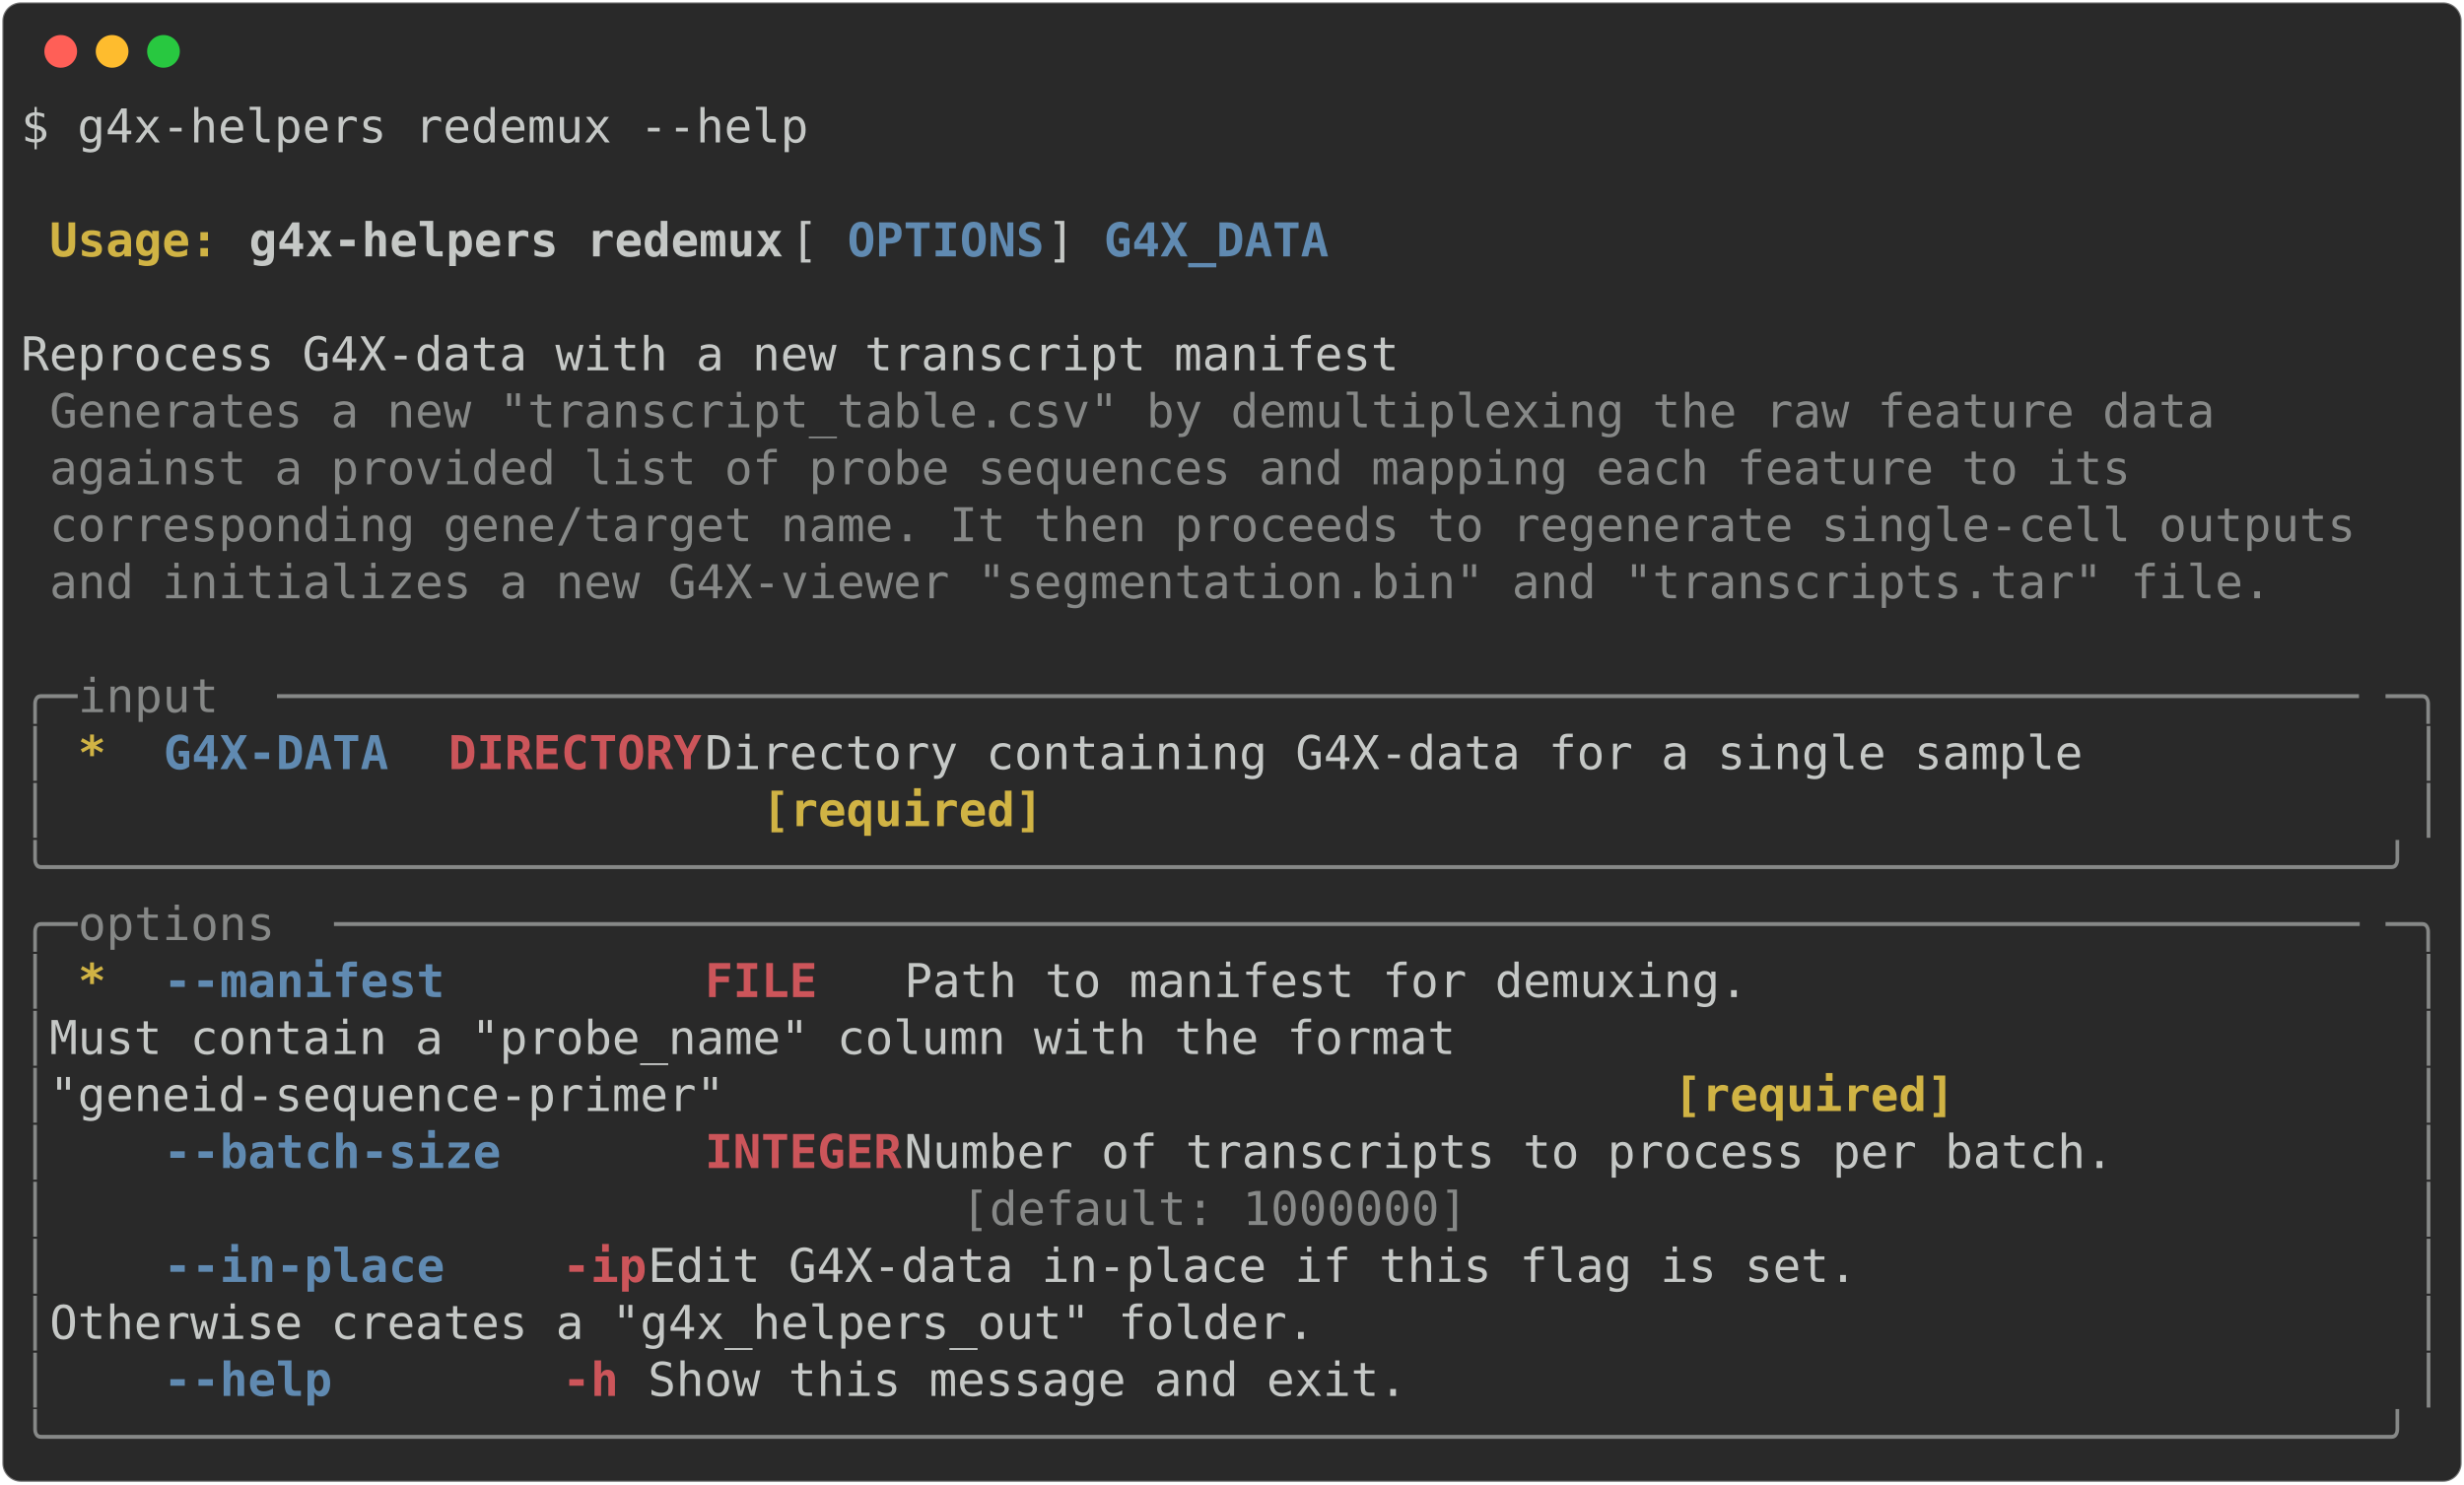
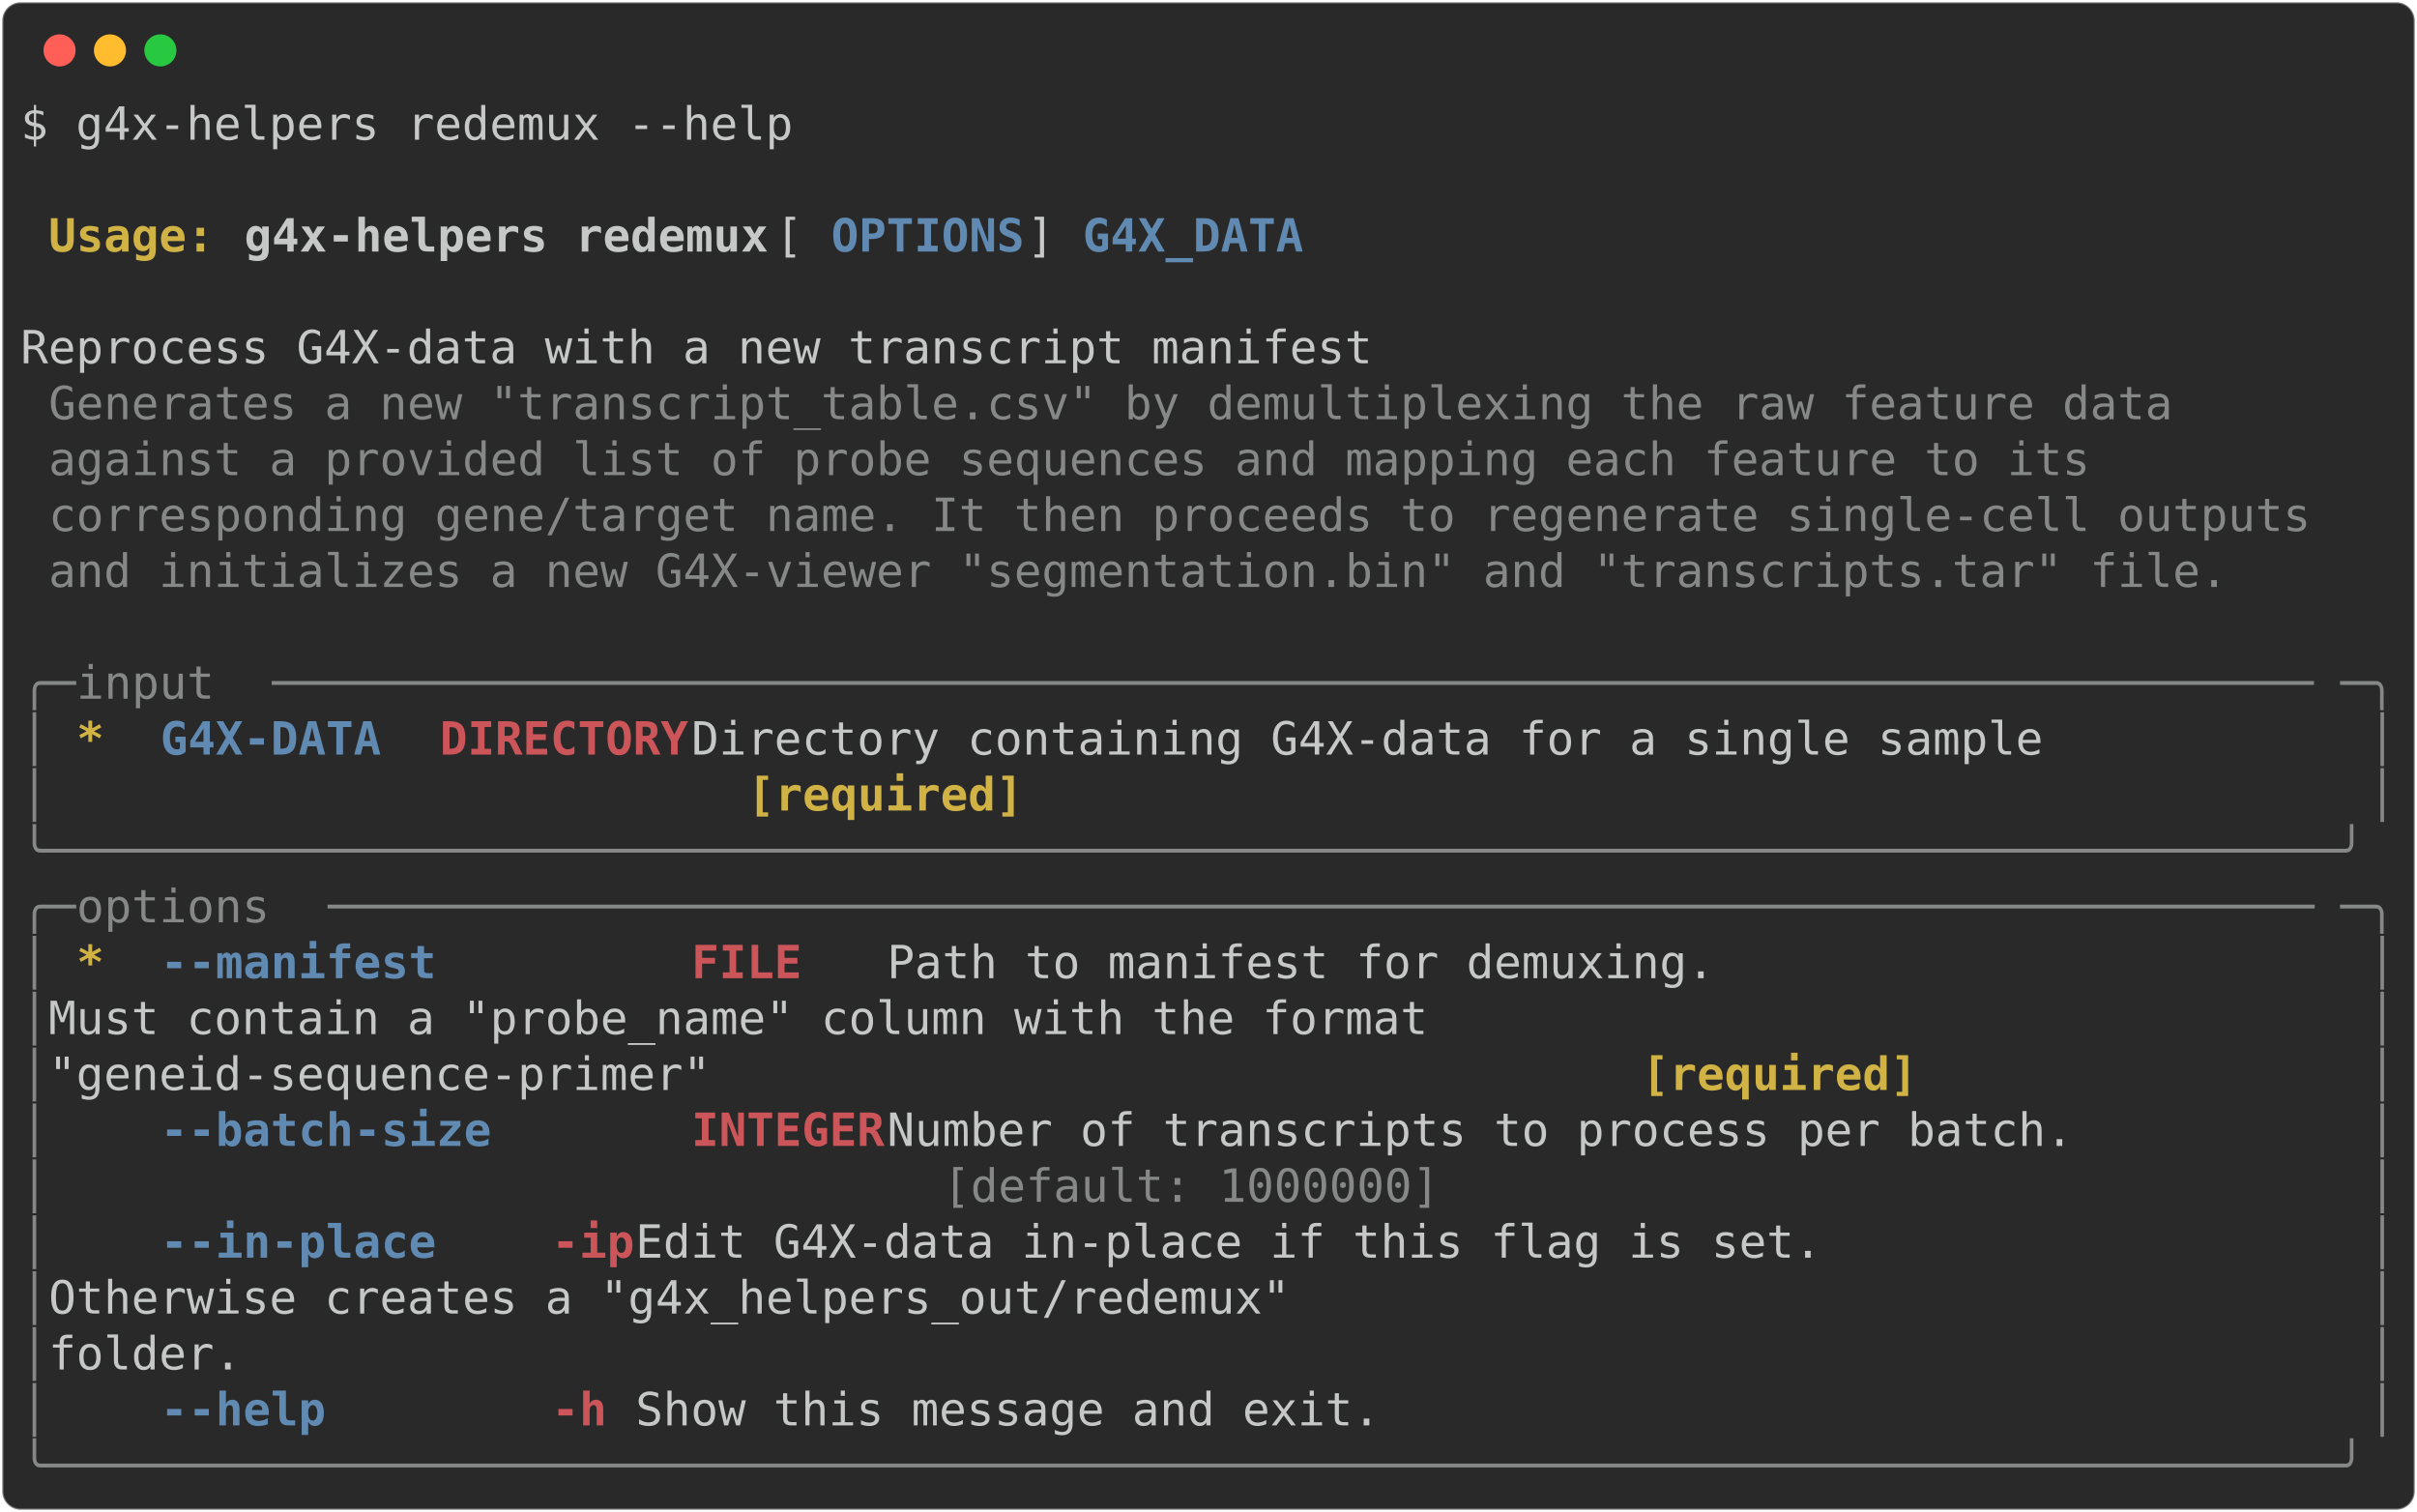
- <svg xmlns="http://www.w3.org/2000/svg" class="rich-terminal" viewBox="0 0 1055 635.6">
+ <svg xmlns="http://www.w3.org/2000/svg" class="rich-terminal" viewBox="0 0 1055 660.0">
  <style>

    @font-face {
        font-family: "Fira Code";
        src: local("FiraCode-Regular"),
                url("https://cdnjs.cloudflare.com/ajax/libs/firacode/6.2.0/woff2/FiraCode-Regular.woff2") format("woff2"),
                url("https://cdnjs.cloudflare.com/ajax/libs/firacode/6.2.0/woff/FiraCode-Regular.woff") format("woff");
        font-style: normal;
        font-weight: 400;
    }
    @font-face {
        font-family: "Fira Code";
        src: local("FiraCode-Bold"),
                url("https://cdnjs.cloudflare.com/ajax/libs/firacode/6.2.0/woff2/FiraCode-Bold.woff2") format("woff2"),
                url("https://cdnjs.cloudflare.com/ajax/libs/firacode/6.2.0/woff/FiraCode-Bold.woff") format("woff");
        font-style: bold;
        font-weight: 700;
    }

-     .terminal-1734457563-matrix {
+     .terminal-19916318-matrix {
        font-family: Fira Code, monospace;
        font-size: 20px;
        line-height: 24.4px;
        font-variant-east-asian: full-width;
    }

-     .terminal-1734457563-title {
+     .terminal-19916318-title {
        font-size: 18px;
        font-weight: bold;
        font-family: arial;
    }

-     .terminal-1734457563-r1 { fill: #c5c8c6 }
- .terminal-1734457563-r2 { fill: #d0b344;font-weight: bold }
- .terminal-1734457563-r3 { fill: #c5c8c6;font-weight: bold }
- .terminal-1734457563-r4 { fill: #608ab1;font-weight: bold }
- .terminal-1734457563-r5 { fill: #868887 }
- .terminal-1734457563-r6 { fill: #cc555a;font-weight: bold }
+     .terminal-19916318-r1 { fill: #c5c8c6 }
+ .terminal-19916318-r2 { fill: #d0b344;font-weight: bold }
+ .terminal-19916318-r3 { fill: #c5c8c6;font-weight: bold }
+ .terminal-19916318-r4 { fill: #608ab1;font-weight: bold }
+ .terminal-19916318-r5 { fill: #868887 }
+ .terminal-19916318-r6 { fill: #cc555a;font-weight: bold }
    </style>
  <defs>
-     <clipPath id="terminal-1734457563-clip-terminal">
-       <rect x="0" y="0" width="1036.0" height="584.6" />
-     </clipPath>
-     <clipPath id="terminal-1734457563-line-0">
+     <clipPath id="terminal-19916318-clip-terminal">
+       <rect x="0" y="0" width="1036.0" height="609.0" />
+     </clipPath>
+     <clipPath id="terminal-19916318-line-0">
      <rect x="0" y="1.5" width="1037" height="24.65" />
    </clipPath>
-     <clipPath id="terminal-1734457563-line-1">
+     <clipPath id="terminal-19916318-line-1">
      <rect x="0" y="25.9" width="1037" height="24.65" />
    </clipPath>
-     <clipPath id="terminal-1734457563-line-2">
+     <clipPath id="terminal-19916318-line-2">
      <rect x="0" y="50.3" width="1037" height="24.65" />
    </clipPath>
-     <clipPath id="terminal-1734457563-line-3">
+     <clipPath id="terminal-19916318-line-3">
      <rect x="0" y="74.7" width="1037" height="24.65" />
    </clipPath>
-     <clipPath id="terminal-1734457563-line-4">
+     <clipPath id="terminal-19916318-line-4">
      <rect x="0" y="99.1" width="1037" height="24.65" />
    </clipPath>
-     <clipPath id="terminal-1734457563-line-5">
+     <clipPath id="terminal-19916318-line-5">
      <rect x="0" y="123.5" width="1037" height="24.65" />
    </clipPath>
-     <clipPath id="terminal-1734457563-line-6">
+     <clipPath id="terminal-19916318-line-6">
      <rect x="0" y="147.9" width="1037" height="24.65" />
    </clipPath>
-     <clipPath id="terminal-1734457563-line-7">
+     <clipPath id="terminal-19916318-line-7">
      <rect x="0" y="172.3" width="1037" height="24.65" />
    </clipPath>
-     <clipPath id="terminal-1734457563-line-8">
+     <clipPath id="terminal-19916318-line-8">
      <rect x="0" y="196.7" width="1037" height="24.65" />
    </clipPath>
-     <clipPath id="terminal-1734457563-line-9">
+     <clipPath id="terminal-19916318-line-9">
      <rect x="0" y="221.1" width="1037" height="24.65" />
    </clipPath>
-     <clipPath id="terminal-1734457563-line-10">
+     <clipPath id="terminal-19916318-line-10">
      <rect x="0" y="245.5" width="1037" height="24.65" />
    </clipPath>
-     <clipPath id="terminal-1734457563-line-11">
+     <clipPath id="terminal-19916318-line-11">
      <rect x="0" y="269.9" width="1037" height="24.65" />
    </clipPath>
-     <clipPath id="terminal-1734457563-line-12">
+     <clipPath id="terminal-19916318-line-12">
      <rect x="0" y="294.3" width="1037" height="24.65" />
    </clipPath>
-     <clipPath id="terminal-1734457563-line-13">
+     <clipPath id="terminal-19916318-line-13">
      <rect x="0" y="318.7" width="1037" height="24.65" />
    </clipPath>
-     <clipPath id="terminal-1734457563-line-14">
+     <clipPath id="terminal-19916318-line-14">
      <rect x="0" y="343.1" width="1037" height="24.65" />
    </clipPath>
-     <clipPath id="terminal-1734457563-line-15">
+     <clipPath id="terminal-19916318-line-15">
      <rect x="0" y="367.5" width="1037" height="24.65" />
    </clipPath>
-     <clipPath id="terminal-1734457563-line-16">
+     <clipPath id="terminal-19916318-line-16">
      <rect x="0" y="391.9" width="1037" height="24.65" />
    </clipPath>
-     <clipPath id="terminal-1734457563-line-17">
+     <clipPath id="terminal-19916318-line-17">
      <rect x="0" y="416.3" width="1037" height="24.65" />
    </clipPath>
-     <clipPath id="terminal-1734457563-line-18">
+     <clipPath id="terminal-19916318-line-18">
      <rect x="0" y="440.7" width="1037" height="24.65" />
    </clipPath>
-     <clipPath id="terminal-1734457563-line-19">
+     <clipPath id="terminal-19916318-line-19">
      <rect x="0" y="465.1" width="1037" height="24.65" />
    </clipPath>
-     <clipPath id="terminal-1734457563-line-20">
+     <clipPath id="terminal-19916318-line-20">
      <rect x="0" y="489.5" width="1037" height="24.65" />
    </clipPath>
-     <clipPath id="terminal-1734457563-line-21">
+     <clipPath id="terminal-19916318-line-21">
      <rect x="0" y="513.9" width="1037" height="24.65" />
    </clipPath>
-     <clipPath id="terminal-1734457563-line-22">
+     <clipPath id="terminal-19916318-line-22">
      <rect x="0" y="538.3" width="1037" height="24.65" />
    </clipPath>
+     <clipPath id="terminal-19916318-line-23">
+       <rect x="0" y="562.7" width="1037" height="24.65" />
+     </clipPath>
  </defs>
-   <rect fill="#292929" stroke="rgba(255,255,255,0.35)" stroke-width="1" x="1" y="1" width="1053" height="633.6" rx="8" />
+   <rect fill="#292929" stroke="rgba(255,255,255,0.35)" stroke-width="1" x="1" y="1" width="1053" height="658" rx="8" />
  <g transform="translate(26,22)">
    <circle cx="0" cy="0" r="7" fill="#ff5f57" />
    <circle cx="22" cy="0" r="7" fill="#febc2e" />
    <circle cx="44" cy="0" r="7" fill="#28c840" />
  </g>
-   <g transform="translate(9, 41)" clip-path="url(#terminal-1734457563-clip-terminal)">
-     <g class="terminal-1734457563-matrix">
-       <text class="terminal-1734457563-r1" x="0" y="20" textLength="341.6" clip-path="url(#terminal-1734457563-line-0)">$ g4x-helpers redemux --help</text>
-       <text class="terminal-1734457563-r1" x="1037" y="20" textLength="12.2" clip-path="url(#terminal-1734457563-line-0)">
- </text>
-       <text class="terminal-1734457563-r1" x="1037" y="44.4" textLength="12.2" clip-path="url(#terminal-1734457563-line-1)">
- </text>
-       <text class="terminal-1734457563-r2" x="12.2" y="68.8" textLength="73.2" clip-path="url(#terminal-1734457563-line-2)">Usage:</text>
-       <text class="terminal-1734457563-r3" x="97.6" y="68.8" textLength="231.8" clip-path="url(#terminal-1734457563-line-2)">g4x-helpers redemux</text>
-       <text class="terminal-1734457563-r1" x="329.4" y="68.8" textLength="24.4" clip-path="url(#terminal-1734457563-line-2)"> [</text>
-       <text class="terminal-1734457563-r4" x="353.8" y="68.8" textLength="85.4" clip-path="url(#terminal-1734457563-line-2)">OPTIONS</text>
-       <text class="terminal-1734457563-r1" x="439.2" y="68.8" textLength="24.4" clip-path="url(#terminal-1734457563-line-2)">] </text>
-       <text class="terminal-1734457563-r4" x="463.6" y="68.8" textLength="97.6" clip-path="url(#terminal-1734457563-line-2)">G4X_DATA</text>
-       <text class="terminal-1734457563-r1" x="1037" y="68.8" textLength="12.2" clip-path="url(#terminal-1734457563-line-2)">
- </text>
-       <text class="terminal-1734457563-r1" x="1037" y="93.2" textLength="12.2" clip-path="url(#terminal-1734457563-line-3)">
- </text>
-       <text class="terminal-1734457563-r1" x="0" y="117.6" textLength="1037" clip-path="url(#terminal-1734457563-line-4)"> Reprocess G4X-data with a new transcript manifest                                   </text>
-       <text class="terminal-1734457563-r1" x="1037" y="117.6" textLength="12.2" clip-path="url(#terminal-1734457563-line-4)">
- </text>
-       <text class="terminal-1734457563-r5" x="12.2" y="142" textLength="951.6" clip-path="url(#terminal-1734457563-line-5)">Generates a new "transcript_table.csv" by demultiplexing the raw feature data </text>
-       <text class="terminal-1734457563-r1" x="1037" y="142" textLength="12.2" clip-path="url(#terminal-1734457563-line-5)">
- </text>
-       <text class="terminal-1734457563-r5" x="12.2" y="166.4" textLength="915" clip-path="url(#terminal-1734457563-line-6)">against a provided list of probe sequences and mapping each feature to its </text>
-       <text class="terminal-1734457563-r1" x="1037" y="166.4" textLength="12.2" clip-path="url(#terminal-1734457563-line-6)">
- </text>
-       <text class="terminal-1734457563-r5" x="12.2" y="190.8" textLength="1012.6" clip-path="url(#terminal-1734457563-line-7)">corresponding gene/target name. It then proceeds to regenerate single-cell outputs </text>
-       <text class="terminal-1734457563-r1" x="1037" y="190.8" textLength="12.2" clip-path="url(#terminal-1734457563-line-7)">
- </text>
-       <text class="terminal-1734457563-r5" x="12.2" y="215.2" textLength="963.8" clip-path="url(#terminal-1734457563-line-8)">and initializes a new G4X-viewer "segmentation.bin" and "transcripts.tar" file.</text>
-       <text class="terminal-1734457563-r1" x="1037" y="215.2" textLength="12.2" clip-path="url(#terminal-1734457563-line-8)">
- </text>
-       <text class="terminal-1734457563-r1" x="1037" y="239.6" textLength="12.2" clip-path="url(#terminal-1734457563-line-9)">
- </text>
-       <text class="terminal-1734457563-r5" x="0" y="264" textLength="24.4" clip-path="url(#terminal-1734457563-line-10)">╭─</text>
-       <text class="terminal-1734457563-r5" x="24.4" y="264" textLength="85.4" clip-path="url(#terminal-1734457563-line-10)"> input </text>
-       <text class="terminal-1734457563-r5" x="109.8" y="264" textLength="902.8" clip-path="url(#terminal-1734457563-line-10)">──────────────────────────────────────────────────────────────────────────</text>
-       <text class="terminal-1734457563-r5" x="1012.6" y="264" textLength="24.4" clip-path="url(#terminal-1734457563-line-10)">─╮</text>
-       <text class="terminal-1734457563-r1" x="1037" y="264" textLength="12.2" clip-path="url(#terminal-1734457563-line-10)">
- </text>
-       <text class="terminal-1734457563-r5" x="0" y="288.4" textLength="12.2" clip-path="url(#terminal-1734457563-line-11)">│</text>
-       <text class="terminal-1734457563-r2" x="24.4" y="288.4" textLength="12.2" clip-path="url(#terminal-1734457563-line-11)">*</text>
-       <text class="terminal-1734457563-r4" x="61" y="288.4" textLength="97.6" clip-path="url(#terminal-1734457563-line-11)">G4X-DATA</text>
-       <text class="terminal-1734457563-r6" x="183" y="288.4" textLength="109.8" clip-path="url(#terminal-1734457563-line-11)">DIRECTORY</text>
-       <text class="terminal-1734457563-r1" x="292.8" y="288.4" textLength="732" clip-path="url(#terminal-1734457563-line-11)">  Directory containing G4X-data for a single sample         </text>
-       <text class="terminal-1734457563-r5" x="1024.8" y="288.4" textLength="12.2" clip-path="url(#terminal-1734457563-line-11)">│</text>
-       <text class="terminal-1734457563-r1" x="1037" y="288.4" textLength="12.2" clip-path="url(#terminal-1734457563-line-11)">
- </text>
-       <text class="terminal-1734457563-r5" x="0" y="312.8" textLength="12.2" clip-path="url(#terminal-1734457563-line-12)">│</text>
-       <text class="terminal-1734457563-r2" x="317.2" y="312.8" textLength="122" clip-path="url(#terminal-1734457563-line-12)">[required]</text>
-       <text class="terminal-1734457563-r5" x="1024.8" y="312.8" textLength="12.2" clip-path="url(#terminal-1734457563-line-12)">│</text>
-       <text class="terminal-1734457563-r1" x="1037" y="312.8" textLength="12.2" clip-path="url(#terminal-1734457563-line-12)">
- </text>
-       <text class="terminal-1734457563-r5" x="0" y="337.2" textLength="1037" clip-path="url(#terminal-1734457563-line-13)">╰───────────────────────────────────────────────────────────────────────────────────╯</text>
-       <text class="terminal-1734457563-r1" x="1037" y="337.2" textLength="12.2" clip-path="url(#terminal-1734457563-line-13)">
- </text>
-       <text class="terminal-1734457563-r5" x="0" y="361.6" textLength="24.4" clip-path="url(#terminal-1734457563-line-14)">╭─</text>
-       <text class="terminal-1734457563-r5" x="24.4" y="361.6" textLength="109.8" clip-path="url(#terminal-1734457563-line-14)"> options </text>
-       <text class="terminal-1734457563-r5" x="134.2" y="361.6" textLength="878.4" clip-path="url(#terminal-1734457563-line-14)">────────────────────────────────────────────────────────────────────────</text>
-       <text class="terminal-1734457563-r5" x="1012.6" y="361.6" textLength="24.4" clip-path="url(#terminal-1734457563-line-14)">─╮</text>
-       <text class="terminal-1734457563-r1" x="1037" y="361.6" textLength="12.2" clip-path="url(#terminal-1734457563-line-14)">
- </text>
-       <text class="terminal-1734457563-r5" x="0" y="386" textLength="12.2" clip-path="url(#terminal-1734457563-line-15)">│</text>
-       <text class="terminal-1734457563-r2" x="24.4" y="386" textLength="12.2" clip-path="url(#terminal-1734457563-line-15)">*</text>
-       <text class="terminal-1734457563-r4" x="61" y="386" textLength="146.4" clip-path="url(#terminal-1734457563-line-15)">--manifest  </text>
-       <text class="terminal-1734457563-r6" x="292.8" y="386" textLength="85.4" clip-path="url(#terminal-1734457563-line-15)">FILE   </text>
-       <text class="terminal-1734457563-r1" x="378.2" y="386" textLength="646.6" clip-path="url(#terminal-1734457563-line-15)">  Path to manifest for demuxing.                     </text>
-       <text class="terminal-1734457563-r5" x="1024.8" y="386" textLength="12.2" clip-path="url(#terminal-1734457563-line-15)">│</text>
-       <text class="terminal-1734457563-r1" x="1037" y="386" textLength="12.2" clip-path="url(#terminal-1734457563-line-15)">
- </text>
-       <text class="terminal-1734457563-r5" x="0" y="410.4" textLength="12.2" clip-path="url(#terminal-1734457563-line-16)">│</text>
-       <text class="terminal-1734457563-r1" x="12.2" y="410.4" textLength="1012.6" clip-path="url(#terminal-1734457563-line-16)">                                Must contain a "probe_name" column with the format </text>
-       <text class="terminal-1734457563-r5" x="1024.8" y="410.4" textLength="12.2" clip-path="url(#terminal-1734457563-line-16)">│</text>
-       <text class="terminal-1734457563-r1" x="1037" y="410.4" textLength="12.2" clip-path="url(#terminal-1734457563-line-16)">
- </text>
-       <text class="terminal-1734457563-r5" x="0" y="434.8" textLength="12.2" clip-path="url(#terminal-1734457563-line-17)">│</text>
-       <text class="terminal-1734457563-r1" x="12.2" y="434.8" textLength="695.4" clip-path="url(#terminal-1734457563-line-17)">                                "geneid-sequence-primer" </text>
-       <text class="terminal-1734457563-r2" x="707.6" y="434.8" textLength="122" clip-path="url(#terminal-1734457563-line-17)">[required]</text>
-       <text class="terminal-1734457563-r5" x="1024.8" y="434.8" textLength="12.2" clip-path="url(#terminal-1734457563-line-17)">│</text>
-       <text class="terminal-1734457563-r1" x="1037" y="434.8" textLength="12.2" clip-path="url(#terminal-1734457563-line-17)">
- </text>
-       <text class="terminal-1734457563-r5" x="0" y="459.2" textLength="12.2" clip-path="url(#terminal-1734457563-line-18)">│</text>
-       <text class="terminal-1734457563-r4" x="61" y="459.2" textLength="146.4" clip-path="url(#terminal-1734457563-line-18)">--batch-size</text>
-       <text class="terminal-1734457563-r6" x="292.8" y="459.2" textLength="85.4" clip-path="url(#terminal-1734457563-line-18)">INTEGER</text>
-       <text class="terminal-1734457563-r1" x="378.2" y="459.2" textLength="646.6" clip-path="url(#terminal-1734457563-line-18)">  Number of transcripts to process per batch.        </text>
-       <text class="terminal-1734457563-r5" x="1024.8" y="459.2" textLength="12.2" clip-path="url(#terminal-1734457563-line-18)">│</text>
-       <text class="terminal-1734457563-r1" x="1037" y="459.2" textLength="12.2" clip-path="url(#terminal-1734457563-line-18)">
- </text>
-       <text class="terminal-1734457563-r5" x="0" y="483.6" textLength="12.2" clip-path="url(#terminal-1734457563-line-19)">│</text>
-       <text class="terminal-1734457563-r5" x="402.6" y="483.6" textLength="219.6" clip-path="url(#terminal-1734457563-line-19)">[default: 1000000]</text>
-       <text class="terminal-1734457563-r5" x="1024.8" y="483.6" textLength="12.2" clip-path="url(#terminal-1734457563-line-19)">│</text>
-       <text class="terminal-1734457563-r1" x="1037" y="483.6" textLength="12.2" clip-path="url(#terminal-1734457563-line-19)">
- </text>
-       <text class="terminal-1734457563-r5" x="0" y="508" textLength="12.2" clip-path="url(#terminal-1734457563-line-20)">│</text>
-       <text class="terminal-1734457563-r4" x="61" y="508" textLength="146.4" clip-path="url(#terminal-1734457563-line-20)">--in-place  </text>
-       <text class="terminal-1734457563-r6" x="231.8" y="508" textLength="36.6" clip-path="url(#terminal-1734457563-line-20)">-ip</text>
-       <text class="terminal-1734457563-r1" x="268.4" y="508" textLength="756.4" clip-path="url(#terminal-1734457563-line-20)">           Edit G4X-data in-place if this flag is set.        </text>
-       <text class="terminal-1734457563-r5" x="1024.8" y="508" textLength="12.2" clip-path="url(#terminal-1734457563-line-20)">│</text>
-       <text class="terminal-1734457563-r1" x="1037" y="508" textLength="12.2" clip-path="url(#terminal-1734457563-line-20)">
- </text>
-       <text class="terminal-1734457563-r5" x="0" y="532.4" textLength="12.2" clip-path="url(#terminal-1734457563-line-21)">│</text>
-       <text class="terminal-1734457563-r1" x="12.2" y="532.4" textLength="1012.6" clip-path="url(#terminal-1734457563-line-21)">                                Otherwise creates a "g4x_helpers_out" folder.      </text>
-       <text class="terminal-1734457563-r5" x="1024.8" y="532.4" textLength="12.2" clip-path="url(#terminal-1734457563-line-21)">│</text>
-       <text class="terminal-1734457563-r1" x="1037" y="532.4" textLength="12.2" clip-path="url(#terminal-1734457563-line-21)">
- </text>
-       <text class="terminal-1734457563-r5" x="0" y="556.8" textLength="12.2" clip-path="url(#terminal-1734457563-line-22)">│</text>
-       <text class="terminal-1734457563-r4" x="61" y="556.8" textLength="146.4" clip-path="url(#terminal-1734457563-line-22)">--help      </text>
-       <text class="terminal-1734457563-r6" x="231.8" y="556.8" textLength="36.6" clip-path="url(#terminal-1734457563-line-22)">-h </text>
-       <text class="terminal-1734457563-r1" x="268.4" y="556.8" textLength="756.4" clip-path="url(#terminal-1734457563-line-22)">           Show this message and exit.                        </text>
-       <text class="terminal-1734457563-r5" x="1024.8" y="556.8" textLength="12.2" clip-path="url(#terminal-1734457563-line-22)">│</text>
-       <text class="terminal-1734457563-r1" x="1037" y="556.8" textLength="12.2" clip-path="url(#terminal-1734457563-line-22)">
- </text>
-       <text class="terminal-1734457563-r5" x="0" y="581.2" textLength="1037" clip-path="url(#terminal-1734457563-line-23)">╰───────────────────────────────────────────────────────────────────────────────────╯</text>
-       <text class="terminal-1734457563-r1" x="1037" y="581.2" textLength="12.2" clip-path="url(#terminal-1734457563-line-23)">
+   <g transform="translate(9, 41)" clip-path="url(#terminal-19916318-clip-terminal)">
+     <g class="terminal-19916318-matrix">
+       <text class="terminal-19916318-r1" x="0" y="20" textLength="341.6" clip-path="url(#terminal-19916318-line-0)">$ g4x-helpers redemux --help</text>
+       <text class="terminal-19916318-r1" x="1037" y="20" textLength="12.2" clip-path="url(#terminal-19916318-line-0)">
+ </text>
+       <text class="terminal-19916318-r1" x="1037" y="44.4" textLength="12.2" clip-path="url(#terminal-19916318-line-1)">
+ </text>
+       <text class="terminal-19916318-r2" x="12.2" y="68.8" textLength="73.2" clip-path="url(#terminal-19916318-line-2)">Usage:</text>
+       <text class="terminal-19916318-r3" x="97.6" y="68.8" textLength="231.8" clip-path="url(#terminal-19916318-line-2)">g4x-helpers redemux</text>
+       <text class="terminal-19916318-r1" x="329.4" y="68.8" textLength="24.4" clip-path="url(#terminal-19916318-line-2)"> [</text>
+       <text class="terminal-19916318-r4" x="353.8" y="68.8" textLength="85.4" clip-path="url(#terminal-19916318-line-2)">OPTIONS</text>
+       <text class="terminal-19916318-r1" x="439.2" y="68.8" textLength="24.4" clip-path="url(#terminal-19916318-line-2)">] </text>
+       <text class="terminal-19916318-r4" x="463.6" y="68.8" textLength="97.6" clip-path="url(#terminal-19916318-line-2)">G4X_DATA</text>
+       <text class="terminal-19916318-r1" x="1037" y="68.8" textLength="12.2" clip-path="url(#terminal-19916318-line-2)">
+ </text>
+       <text class="terminal-19916318-r1" x="1037" y="93.2" textLength="12.2" clip-path="url(#terminal-19916318-line-3)">
+ </text>
+       <text class="terminal-19916318-r1" x="0" y="117.6" textLength="1037" clip-path="url(#terminal-19916318-line-4)"> Reprocess G4X-data with a new transcript manifest                                   </text>
+       <text class="terminal-19916318-r1" x="1037" y="117.6" textLength="12.2" clip-path="url(#terminal-19916318-line-4)">
+ </text>
+       <text class="terminal-19916318-r5" x="12.2" y="142" textLength="951.6" clip-path="url(#terminal-19916318-line-5)">Generates a new "transcript_table.csv" by demultiplexing the raw feature data </text>
+       <text class="terminal-19916318-r1" x="1037" y="142" textLength="12.2" clip-path="url(#terminal-19916318-line-5)">
+ </text>
+       <text class="terminal-19916318-r5" x="12.2" y="166.4" textLength="915" clip-path="url(#terminal-19916318-line-6)">against a provided list of probe sequences and mapping each feature to its </text>
+       <text class="terminal-19916318-r1" x="1037" y="166.4" textLength="12.2" clip-path="url(#terminal-19916318-line-6)">
+ </text>
+       <text class="terminal-19916318-r5" x="12.2" y="190.8" textLength="1012.6" clip-path="url(#terminal-19916318-line-7)">corresponding gene/target name. It then proceeds to regenerate single-cell outputs </text>
+       <text class="terminal-19916318-r1" x="1037" y="190.8" textLength="12.2" clip-path="url(#terminal-19916318-line-7)">
+ </text>
+       <text class="terminal-19916318-r5" x="12.2" y="215.2" textLength="963.8" clip-path="url(#terminal-19916318-line-8)">and initializes a new G4X-viewer "segmentation.bin" and "transcripts.tar" file.</text>
+       <text class="terminal-19916318-r1" x="1037" y="215.2" textLength="12.2" clip-path="url(#terminal-19916318-line-8)">
+ </text>
+       <text class="terminal-19916318-r1" x="1037" y="239.6" textLength="12.2" clip-path="url(#terminal-19916318-line-9)">
+ </text>
+       <text class="terminal-19916318-r5" x="0" y="264" textLength="24.4" clip-path="url(#terminal-19916318-line-10)">╭─</text>
+       <text class="terminal-19916318-r5" x="24.4" y="264" textLength="85.4" clip-path="url(#terminal-19916318-line-10)"> input </text>
+       <text class="terminal-19916318-r5" x="109.8" y="264" textLength="902.8" clip-path="url(#terminal-19916318-line-10)">──────────────────────────────────────────────────────────────────────────</text>
+       <text class="terminal-19916318-r5" x="1012.6" y="264" textLength="24.4" clip-path="url(#terminal-19916318-line-10)">─╮</text>
+       <text class="terminal-19916318-r1" x="1037" y="264" textLength="12.2" clip-path="url(#terminal-19916318-line-10)">
+ </text>
+       <text class="terminal-19916318-r5" x="0" y="288.4" textLength="12.2" clip-path="url(#terminal-19916318-line-11)">│</text>
+       <text class="terminal-19916318-r2" x="24.4" y="288.4" textLength="12.2" clip-path="url(#terminal-19916318-line-11)">*</text>
+       <text class="terminal-19916318-r4" x="61" y="288.4" textLength="97.6" clip-path="url(#terminal-19916318-line-11)">G4X-DATA</text>
+       <text class="terminal-19916318-r6" x="183" y="288.4" textLength="109.8" clip-path="url(#terminal-19916318-line-11)">DIRECTORY</text>
+       <text class="terminal-19916318-r1" x="292.8" y="288.4" textLength="732" clip-path="url(#terminal-19916318-line-11)">  Directory containing G4X-data for a single sample         </text>
+       <text class="terminal-19916318-r5" x="1024.8" y="288.4" textLength="12.2" clip-path="url(#terminal-19916318-line-11)">│</text>
+       <text class="terminal-19916318-r1" x="1037" y="288.4" textLength="12.2" clip-path="url(#terminal-19916318-line-11)">
+ </text>
+       <text class="terminal-19916318-r5" x="0" y="312.8" textLength="12.2" clip-path="url(#terminal-19916318-line-12)">│</text>
+       <text class="terminal-19916318-r2" x="317.2" y="312.8" textLength="122" clip-path="url(#terminal-19916318-line-12)">[required]</text>
+       <text class="terminal-19916318-r5" x="1024.8" y="312.8" textLength="12.2" clip-path="url(#terminal-19916318-line-12)">│</text>
+       <text class="terminal-19916318-r1" x="1037" y="312.8" textLength="12.2" clip-path="url(#terminal-19916318-line-12)">
+ </text>
+       <text class="terminal-19916318-r5" x="0" y="337.2" textLength="1037" clip-path="url(#terminal-19916318-line-13)">╰───────────────────────────────────────────────────────────────────────────────────╯</text>
+       <text class="terminal-19916318-r1" x="1037" y="337.2" textLength="12.2" clip-path="url(#terminal-19916318-line-13)">
+ </text>
+       <text class="terminal-19916318-r5" x="0" y="361.6" textLength="24.4" clip-path="url(#terminal-19916318-line-14)">╭─</text>
+       <text class="terminal-19916318-r5" x="24.4" y="361.6" textLength="109.8" clip-path="url(#terminal-19916318-line-14)"> options </text>
+       <text class="terminal-19916318-r5" x="134.2" y="361.6" textLength="878.4" clip-path="url(#terminal-19916318-line-14)">────────────────────────────────────────────────────────────────────────</text>
+       <text class="terminal-19916318-r5" x="1012.6" y="361.6" textLength="24.4" clip-path="url(#terminal-19916318-line-14)">─╮</text>
+       <text class="terminal-19916318-r1" x="1037" y="361.6" textLength="12.2" clip-path="url(#terminal-19916318-line-14)">
+ </text>
+       <text class="terminal-19916318-r5" x="0" y="386" textLength="12.2" clip-path="url(#terminal-19916318-line-15)">│</text>
+       <text class="terminal-19916318-r2" x="24.4" y="386" textLength="12.2" clip-path="url(#terminal-19916318-line-15)">*</text>
+       <text class="terminal-19916318-r4" x="61" y="386" textLength="146.4" clip-path="url(#terminal-19916318-line-15)">--manifest  </text>
+       <text class="terminal-19916318-r6" x="292.8" y="386" textLength="85.4" clip-path="url(#terminal-19916318-line-15)">FILE   </text>
+       <text class="terminal-19916318-r1" x="378.2" y="386" textLength="646.6" clip-path="url(#terminal-19916318-line-15)">  Path to manifest for demuxing.                     </text>
+       <text class="terminal-19916318-r5" x="1024.8" y="386" textLength="12.2" clip-path="url(#terminal-19916318-line-15)">│</text>
+       <text class="terminal-19916318-r1" x="1037" y="386" textLength="12.2" clip-path="url(#terminal-19916318-line-15)">
+ </text>
+       <text class="terminal-19916318-r5" x="0" y="410.4" textLength="12.2" clip-path="url(#terminal-19916318-line-16)">│</text>
+       <text class="terminal-19916318-r1" x="12.2" y="410.4" textLength="1012.6" clip-path="url(#terminal-19916318-line-16)">                                Must contain a "probe_name" column with the format </text>
+       <text class="terminal-19916318-r5" x="1024.8" y="410.4" textLength="12.2" clip-path="url(#terminal-19916318-line-16)">│</text>
+       <text class="terminal-19916318-r1" x="1037" y="410.4" textLength="12.2" clip-path="url(#terminal-19916318-line-16)">
+ </text>
+       <text class="terminal-19916318-r5" x="0" y="434.8" textLength="12.2" clip-path="url(#terminal-19916318-line-17)">│</text>
+       <text class="terminal-19916318-r1" x="12.2" y="434.8" textLength="695.4" clip-path="url(#terminal-19916318-line-17)">                                "geneid-sequence-primer" </text>
+       <text class="terminal-19916318-r2" x="707.6" y="434.8" textLength="122" clip-path="url(#terminal-19916318-line-17)">[required]</text>
+       <text class="terminal-19916318-r5" x="1024.8" y="434.8" textLength="12.2" clip-path="url(#terminal-19916318-line-17)">│</text>
+       <text class="terminal-19916318-r1" x="1037" y="434.8" textLength="12.2" clip-path="url(#terminal-19916318-line-17)">
+ </text>
+       <text class="terminal-19916318-r5" x="0" y="459.2" textLength="12.2" clip-path="url(#terminal-19916318-line-18)">│</text>
+       <text class="terminal-19916318-r4" x="61" y="459.2" textLength="146.4" clip-path="url(#terminal-19916318-line-18)">--batch-size</text>
+       <text class="terminal-19916318-r6" x="292.8" y="459.2" textLength="85.4" clip-path="url(#terminal-19916318-line-18)">INTEGER</text>
+       <text class="terminal-19916318-r1" x="378.2" y="459.2" textLength="646.6" clip-path="url(#terminal-19916318-line-18)">  Number of transcripts to process per batch.        </text>
+       <text class="terminal-19916318-r5" x="1024.8" y="459.2" textLength="12.2" clip-path="url(#terminal-19916318-line-18)">│</text>
+       <text class="terminal-19916318-r1" x="1037" y="459.2" textLength="12.2" clip-path="url(#terminal-19916318-line-18)">
+ </text>
+       <text class="terminal-19916318-r5" x="0" y="483.6" textLength="12.2" clip-path="url(#terminal-19916318-line-19)">│</text>
+       <text class="terminal-19916318-r5" x="402.6" y="483.6" textLength="219.6" clip-path="url(#terminal-19916318-line-19)">[default: 1000000]</text>
+       <text class="terminal-19916318-r5" x="1024.8" y="483.6" textLength="12.2" clip-path="url(#terminal-19916318-line-19)">│</text>
+       <text class="terminal-19916318-r1" x="1037" y="483.6" textLength="12.2" clip-path="url(#terminal-19916318-line-19)">
+ </text>
+       <text class="terminal-19916318-r5" x="0" y="508" textLength="12.2" clip-path="url(#terminal-19916318-line-20)">│</text>
+       <text class="terminal-19916318-r4" x="61" y="508" textLength="146.4" clip-path="url(#terminal-19916318-line-20)">--in-place  </text>
+       <text class="terminal-19916318-r6" x="231.8" y="508" textLength="36.6" clip-path="url(#terminal-19916318-line-20)">-ip</text>
+       <text class="terminal-19916318-r1" x="268.4" y="508" textLength="756.4" clip-path="url(#terminal-19916318-line-20)">           Edit G4X-data in-place if this flag is set.        </text>
+       <text class="terminal-19916318-r5" x="1024.8" y="508" textLength="12.2" clip-path="url(#terminal-19916318-line-20)">│</text>
+       <text class="terminal-19916318-r1" x="1037" y="508" textLength="12.2" clip-path="url(#terminal-19916318-line-20)">
+ </text>
+       <text class="terminal-19916318-r5" x="0" y="532.4" textLength="12.2" clip-path="url(#terminal-19916318-line-21)">│</text>
+       <text class="terminal-19916318-r1" x="12.2" y="532.4" textLength="1012.6" clip-path="url(#terminal-19916318-line-21)">                                Otherwise creates a "g4x_helpers_out/redemux"      </text>
+       <text class="terminal-19916318-r5" x="1024.8" y="532.4" textLength="12.2" clip-path="url(#terminal-19916318-line-21)">│</text>
+       <text class="terminal-19916318-r1" x="1037" y="532.4" textLength="12.2" clip-path="url(#terminal-19916318-line-21)">
+ </text>
+       <text class="terminal-19916318-r5" x="0" y="556.8" textLength="12.2" clip-path="url(#terminal-19916318-line-22)">│</text>
+       <text class="terminal-19916318-r1" x="12.2" y="556.8" textLength="1012.6" clip-path="url(#terminal-19916318-line-22)">                                folder.                                            </text>
+       <text class="terminal-19916318-r5" x="1024.8" y="556.8" textLength="12.2" clip-path="url(#terminal-19916318-line-22)">│</text>
+       <text class="terminal-19916318-r1" x="1037" y="556.8" textLength="12.2" clip-path="url(#terminal-19916318-line-22)">
+ </text>
+       <text class="terminal-19916318-r5" x="0" y="581.2" textLength="12.2" clip-path="url(#terminal-19916318-line-23)">│</text>
+       <text class="terminal-19916318-r4" x="61" y="581.2" textLength="146.4" clip-path="url(#terminal-19916318-line-23)">--help      </text>
+       <text class="terminal-19916318-r6" x="231.8" y="581.2" textLength="36.6" clip-path="url(#terminal-19916318-line-23)">-h </text>
+       <text class="terminal-19916318-r1" x="268.4" y="581.2" textLength="756.4" clip-path="url(#terminal-19916318-line-23)">           Show this message and exit.                        </text>
+       <text class="terminal-19916318-r5" x="1024.8" y="581.2" textLength="12.2" clip-path="url(#terminal-19916318-line-23)">│</text>
+       <text class="terminal-19916318-r1" x="1037" y="581.2" textLength="12.2" clip-path="url(#terminal-19916318-line-23)">
+ </text>
+       <text class="terminal-19916318-r5" x="0" y="605.6" textLength="1037" clip-path="url(#terminal-19916318-line-24)">╰───────────────────────────────────────────────────────────────────────────────────╯</text>
+       <text class="terminal-19916318-r1" x="1037" y="605.6" textLength="12.2" clip-path="url(#terminal-19916318-line-24)">
</text>
    </g>
  </g>
</svg>
